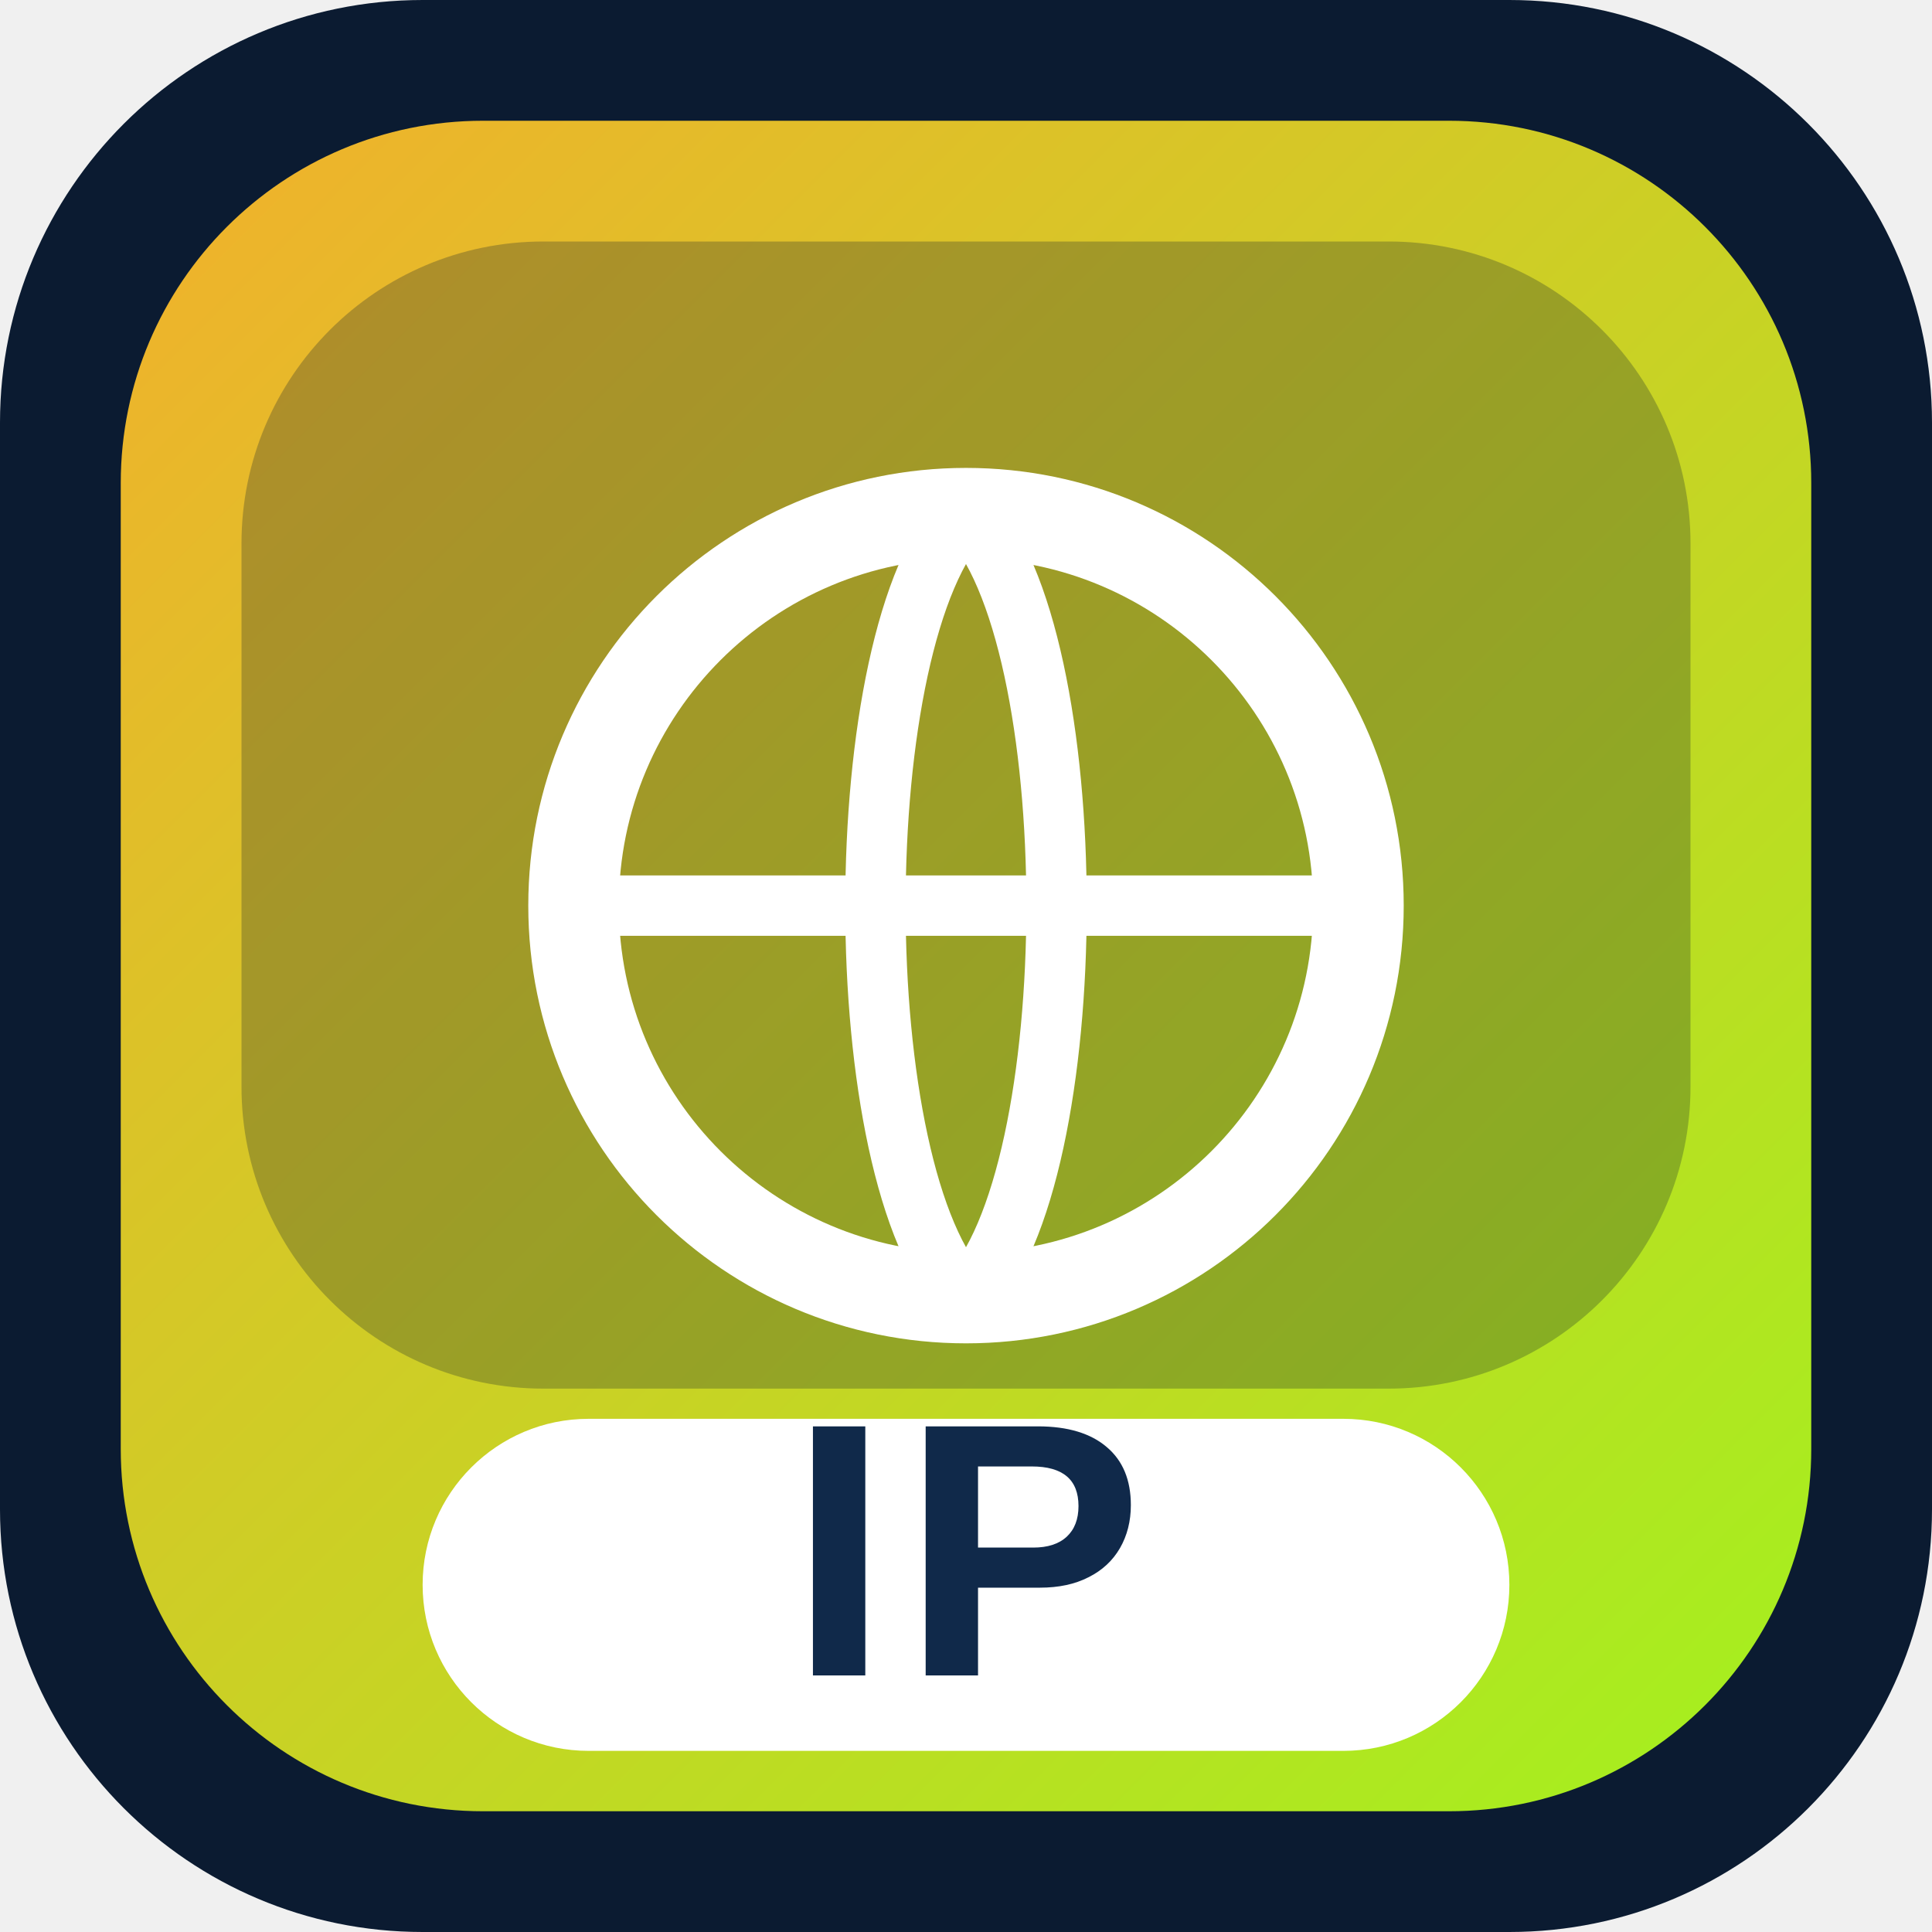
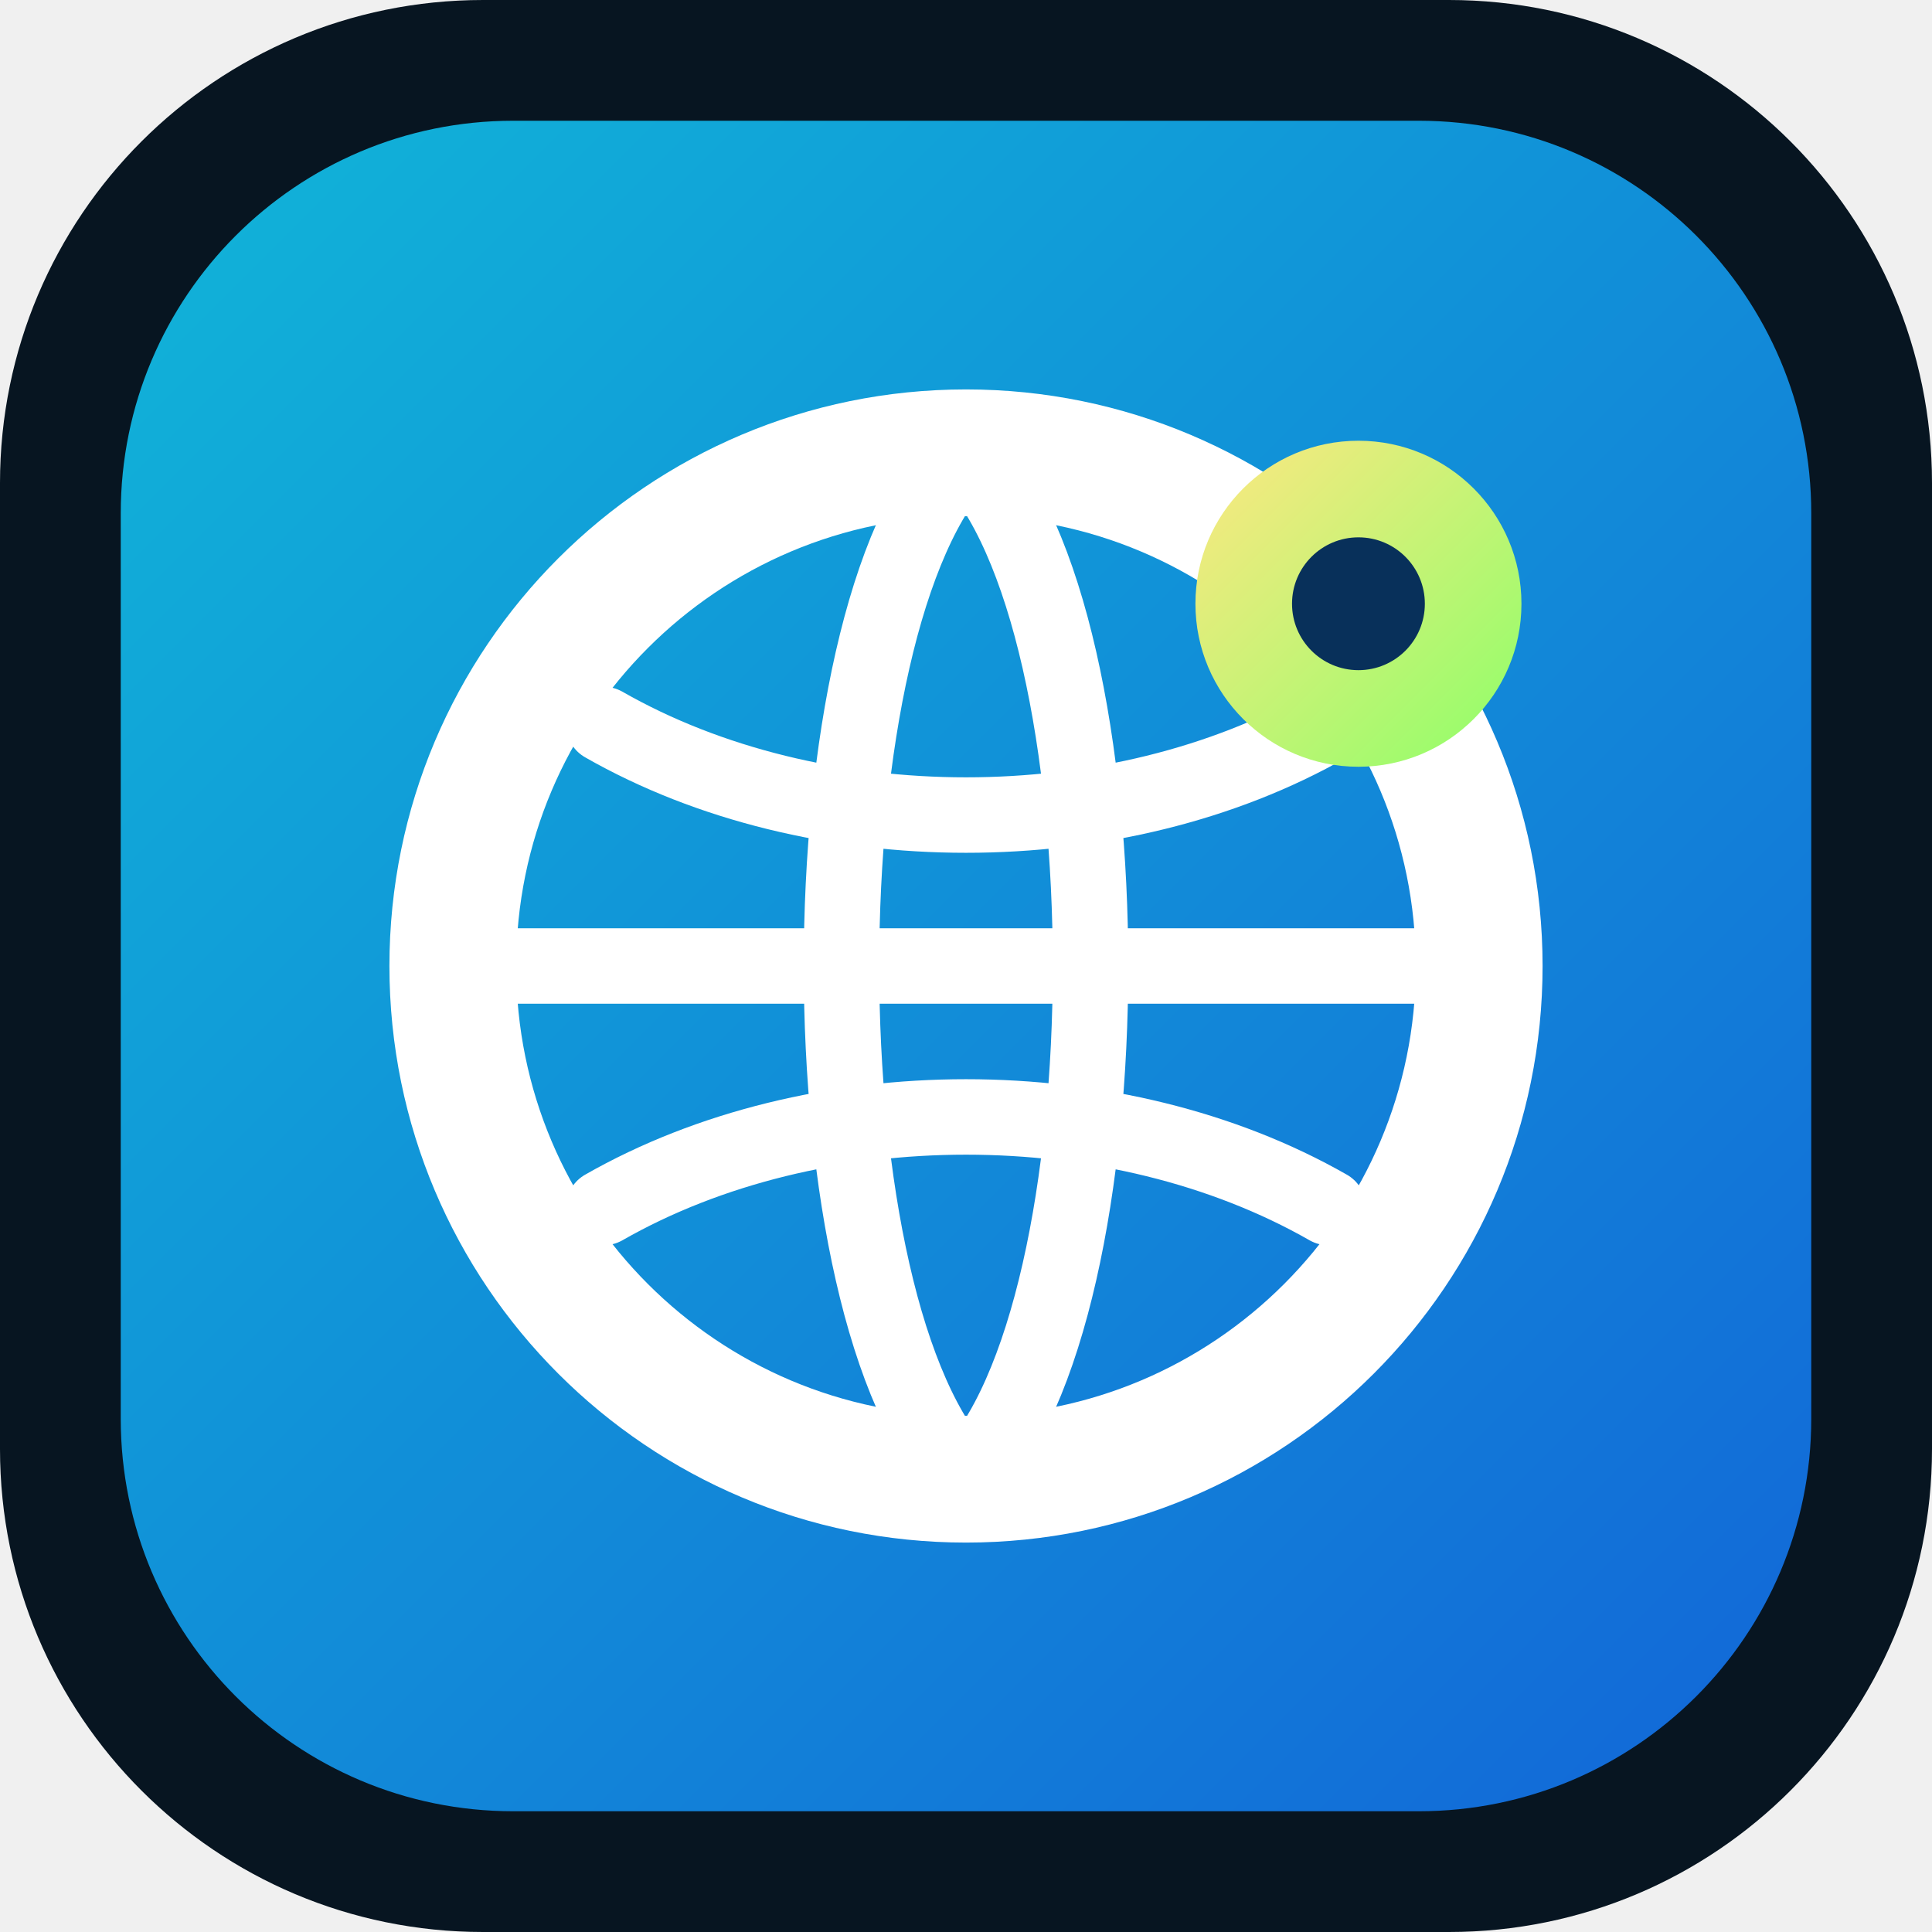
- <svg xmlns="http://www.w3.org/2000/svg" viewBox="0 0 64 64" role="img" aria-label="ip favicon">
+ <svg xmlns="http://www.w3.org/2000/svg" viewBox="0 0 64 64" role="img" aria-label="what is my ip address favicon">
  <defs>
-     <linearGradient id="g" x1="0" y1="0" x2="1" y2="1">
-       <stop offset="0%" stop-color="hsl(40, 88%, 56%)" />
-       <stop offset="100%" stop-color="hsl(82, 88%, 53%)" />
+     <linearGradient id="ip-bg" x1="0" y1="0" x2="1" y2="1">
+       <stop offset="0%" stop-color="#11b5d8" />
+       <stop offset="100%" stop-color="#1266d8" />
+     </linearGradient>
+     <linearGradient id="ip-accent" x1="0" y1="0" x2="1" y2="1">
+       <stop offset="0%" stop-color="#ffe782" />
+       <stop offset="100%" stop-color="#8dff69" />
    </linearGradient>
  </defs>
-   <rect width="64" height="64" rx="14" fill="#0b1b31" />
-   <rect x="4" y="4" width="56" height="56" rx="12" fill="url(#g)" />
-   <rect x="8" y="8" width="48" height="38" rx="10" fill="rgba(9,23,44,0.26)" />
-   <circle cx="32" cy="30" r="13" fill="none" stroke="#fff" stroke-width="3" />
-   <path d="M19 30h26M32 17c4 4 4 22 0 26M32 17c-4 4-4 22 0 26" stroke="#fff" stroke-width="2" fill="none" />
-   <rect x="14" y="47" width="36" height="11" rx="5.5" fill="#ffffff" />
-   <text x="32" y="55.5" text-anchor="middle" fill="#10294a" font-size="12" font-family="Segoe UI, Arial, sans-serif" font-weight="900" letter-spacing="0.4">IP</text>
+   <rect width="64" height="64" rx="16" fill="#071521" />
+   <rect x="4" y="4" width="56" height="56" rx="13" fill="url(#ip-bg)" />
+   <circle cx="32" cy="32" r="17" fill="none" stroke="#ffffff" stroke-width="4.2" />
+   <path d="M15 32h34M32 15c5.5 5.5 5.5 28.5 0 34M32 15c-5.5 5.5-5.5 28.5 0 34M20 24c7 4 17 4 24 0M20 40c7-4 17-4 24 0" fill="none" stroke="#ffffff" stroke-linecap="round" stroke-width="2.5" />
+   <circle cx="45" cy="20" r="5.4" fill="url(#ip-accent)" />
+   <circle cx="45" cy="20" r="2.2" fill="#08305a" />
</svg>
